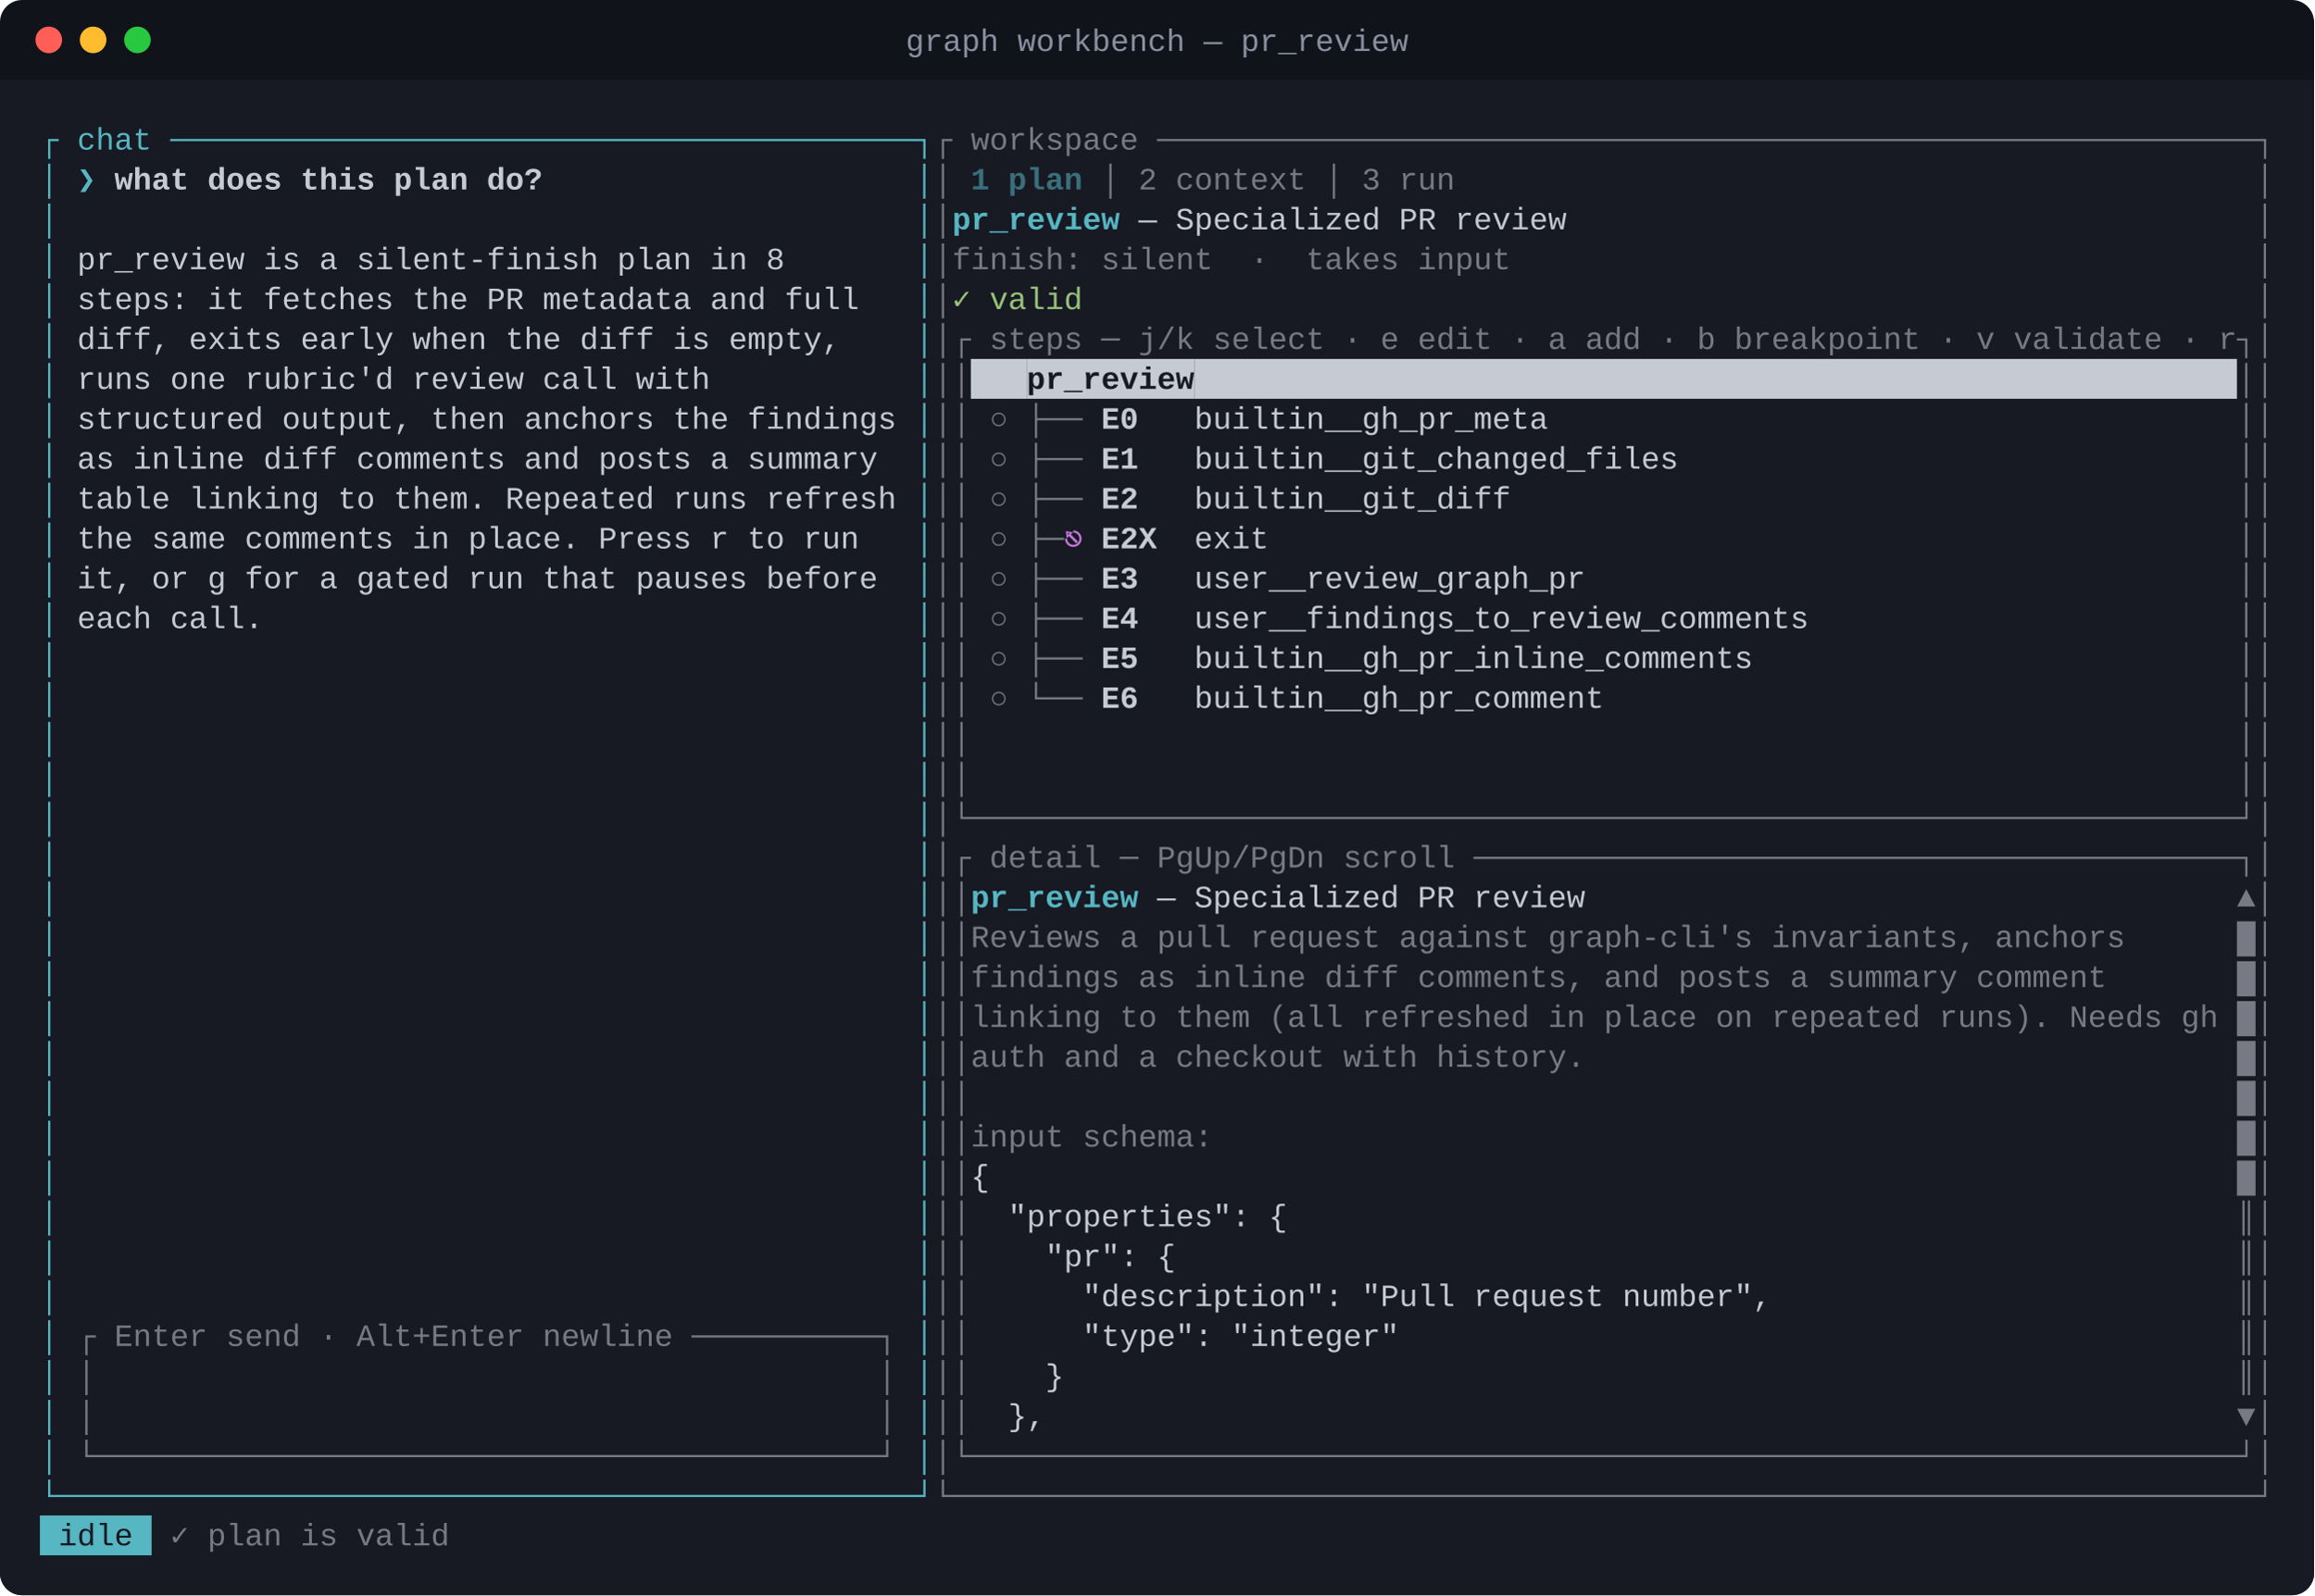
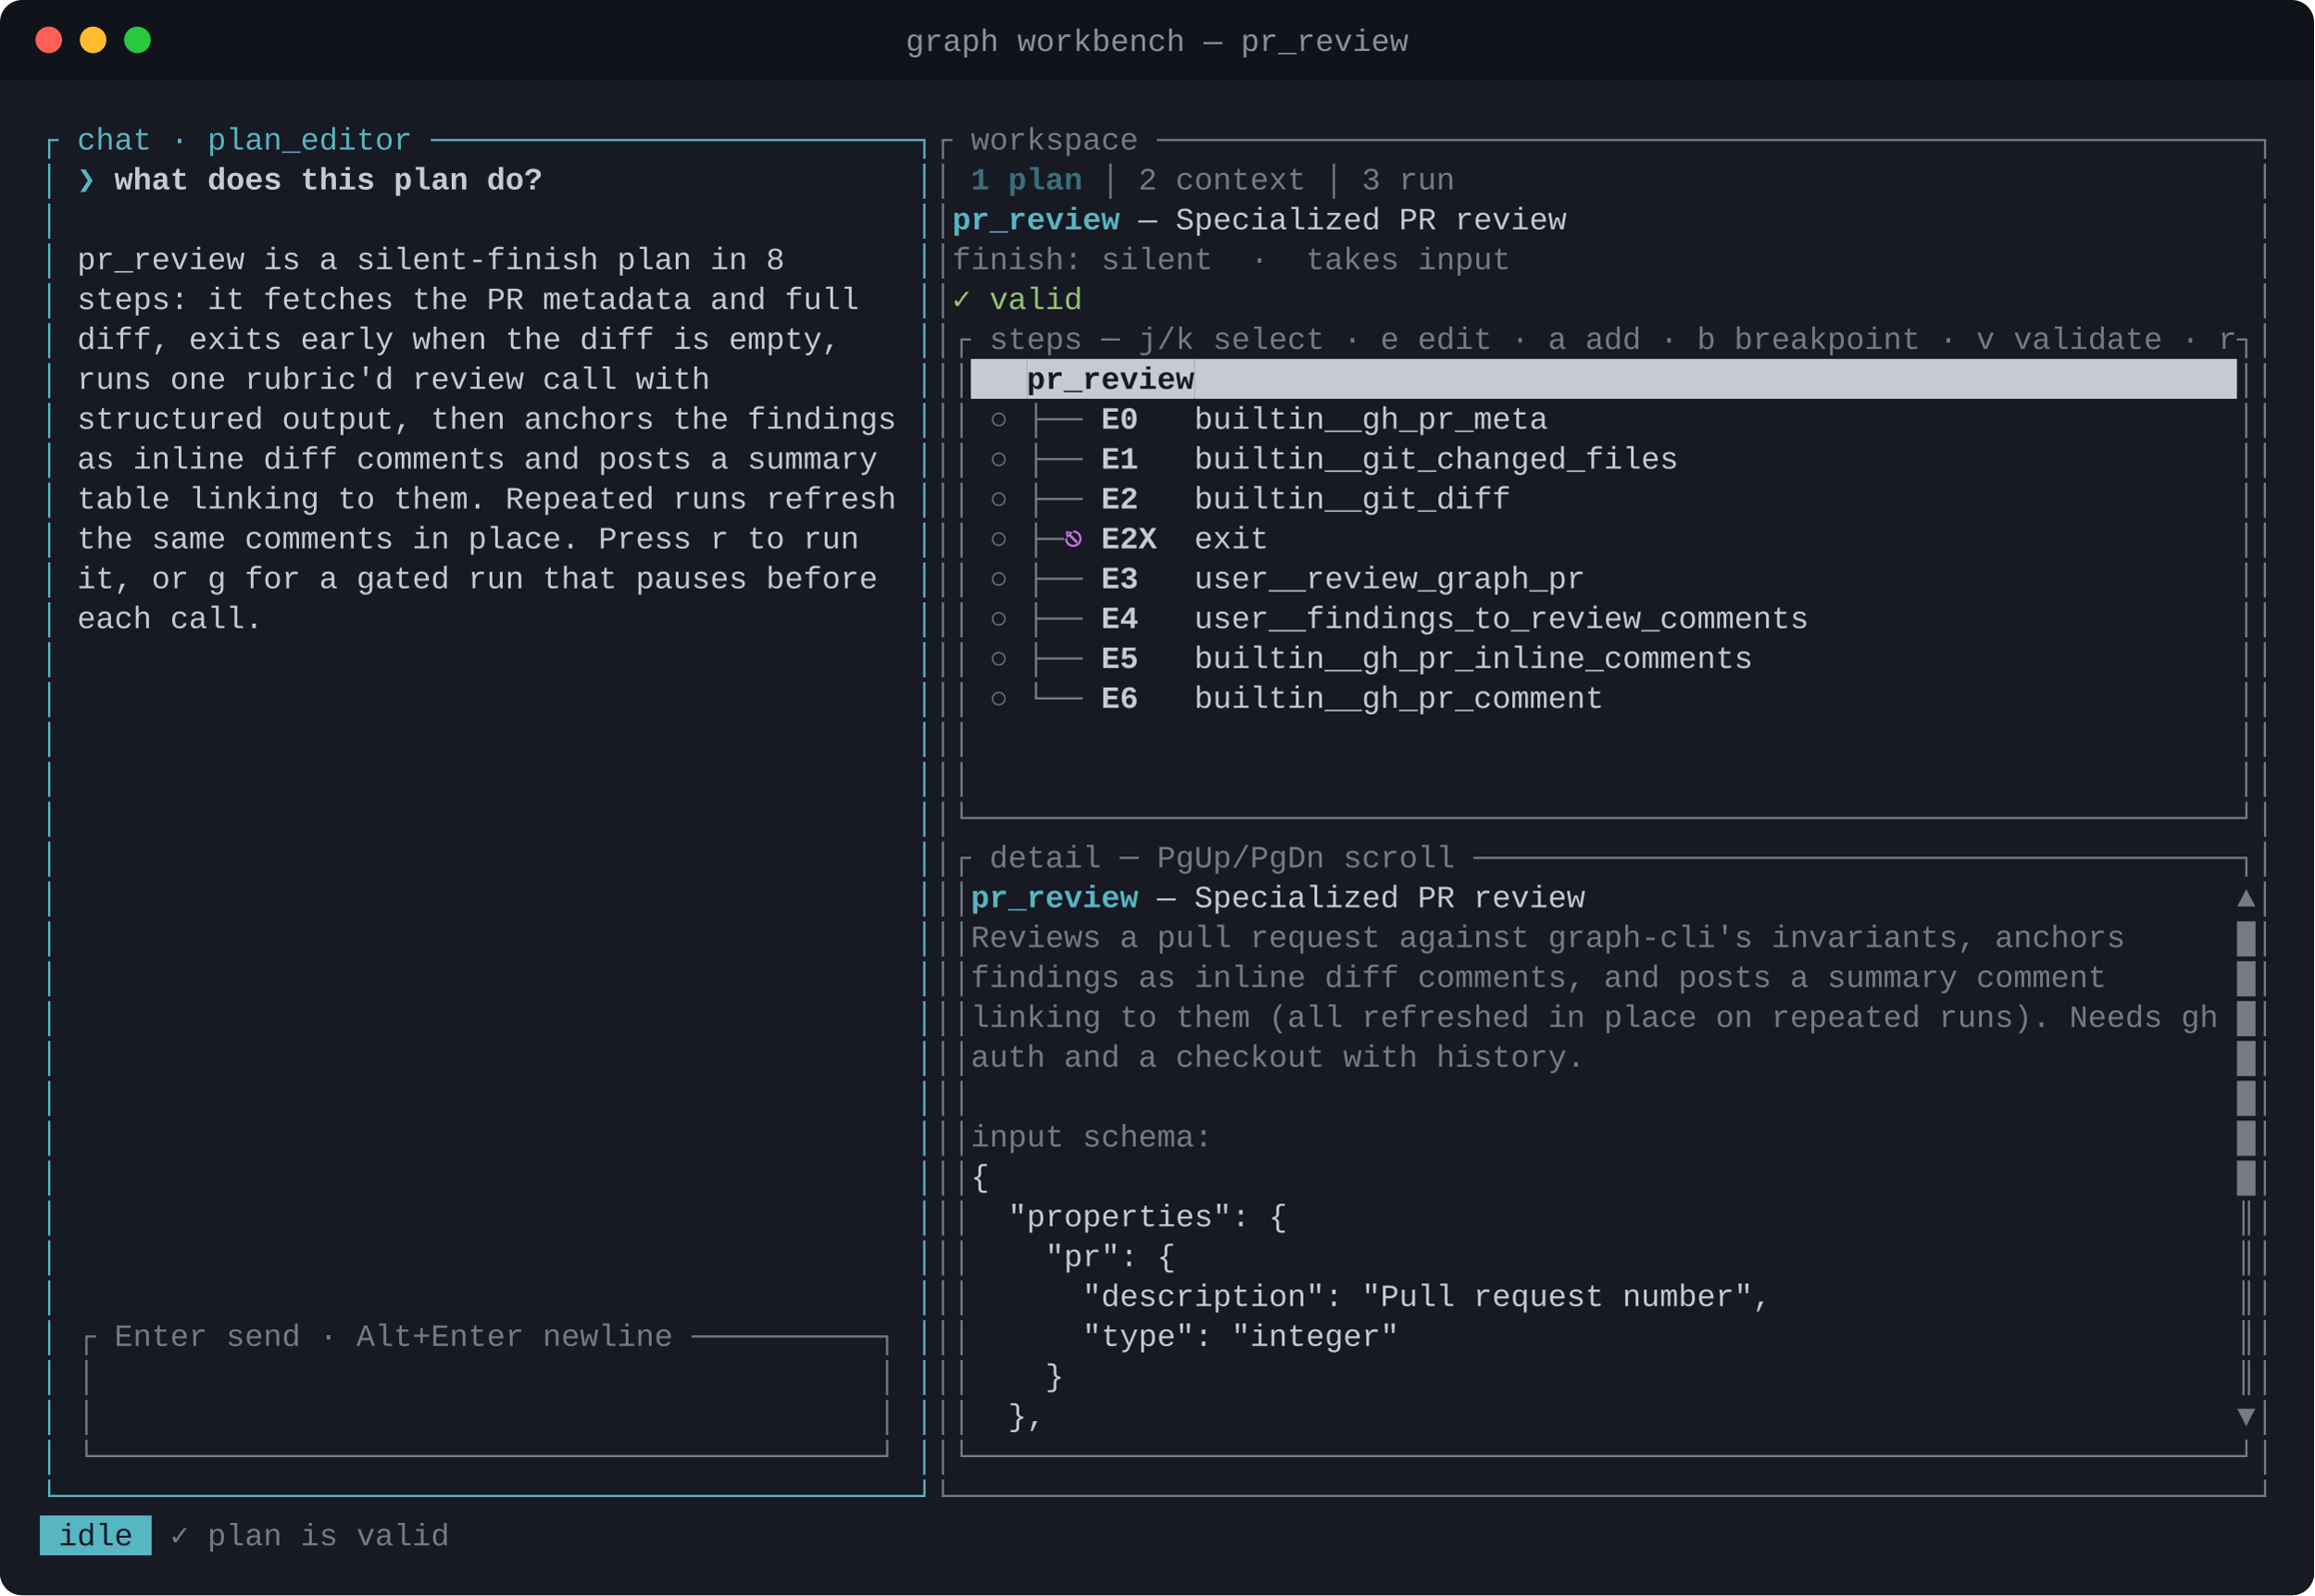
<svg xmlns="http://www.w3.org/2000/svg" width="1044" height="720" viewBox="0 0 1044 720" xml:space="preserve" font-family="ui-monospace, SFMono-Regular, Menlo, Consolas, 'Liberation Mono', monospace" font-size="14px">
  <rect width="1044" height="720" rx="10" fill="#11131b" />
  <rect y="36" width="1044" height="674" fill="#171923" />
  <rect y="700" width="1044" height="20" rx="10" fill="#171923" />
  <circle cx="22" cy="18" r="6" fill="#ff5f57" />
  <circle cx="42" cy="18" r="6" fill="#febc2e" />
  <circle cx="62" cy="18" r="6" fill="#28c840" />
  <text x="522" y="23" fill="#8b90a0" text-anchor="middle">graph workbench — pr_review</text>
  <rect x="438.0" y="162.0" width="25.2" height="18" fill="#c6cad3" />
  <rect x="463.2" y="162.0" width="75.6" height="18" fill="#c6cad3" />
  <rect x="538.8" y="162.0" width="470.4" height="18" fill="#c6cad3" />
  <rect x="18.0" y="684.0" width="50.4" height="18" fill="#56b6c2" />
  <text x="18.0" y="67.5" textLength="8.4" lengthAdjust="spacingAndGlyphs" fill="#56b6c2">┌</text>
  <text x="34.8" y="67.5" textLength="33.6" lengthAdjust="spacingAndGlyphs" fill="#56b6c2">chat</text>
-   <text x="76.8" y="67.5" textLength="344.4" lengthAdjust="spacingAndGlyphs" fill="#56b6c2">────────────────────────────────────────┐</text>
+   <text x="76.8" y="67.5" textLength="8.4" lengthAdjust="spacingAndGlyphs" fill="#56b6c2">·</text>
+   <text x="93.6" y="67.5" textLength="92.4" lengthAdjust="spacingAndGlyphs" fill="#56b6c2">plan_editor</text>
+   <text x="194.4" y="67.5" textLength="226.8" lengthAdjust="spacingAndGlyphs" fill="#56b6c2">──────────────────────────┐</text>
  <text x="421.2" y="67.5" textLength="8.4" lengthAdjust="spacingAndGlyphs" fill="#c6cad3" opacity="0.55">┌</text>
  <text x="438.0" y="67.5" textLength="75.6" lengthAdjust="spacingAndGlyphs" fill="#c6cad3" opacity="0.55">workspace</text>
  <text x="522.0" y="67.5" textLength="504.0" lengthAdjust="spacingAndGlyphs" fill="#c6cad3" opacity="0.55">───────────────────────────────────────────────────────────┐</text>
  <text x="18.0" y="85.5" textLength="8.4" lengthAdjust="spacingAndGlyphs" fill="#56b6c2">│</text>
  <text x="34.8" y="85.5" textLength="8.4" lengthAdjust="spacingAndGlyphs" fill="#56b6c2">❯</text>
  <text x="51.6" y="85.5" textLength="33.6" lengthAdjust="spacingAndGlyphs" fill="#c6cad3" font-weight="600">what</text>
  <text x="93.6" y="85.5" textLength="33.6" lengthAdjust="spacingAndGlyphs" fill="#c6cad3" font-weight="600">does</text>
  <text x="135.6" y="85.5" textLength="33.6" lengthAdjust="spacingAndGlyphs" fill="#c6cad3" font-weight="600">this</text>
  <text x="177.6" y="85.5" textLength="33.6" lengthAdjust="spacingAndGlyphs" fill="#c6cad3" font-weight="600">plan</text>
  <text x="219.6" y="85.5" textLength="25.2" lengthAdjust="spacingAndGlyphs" fill="#c6cad3" font-weight="600">do?</text>
  <text x="412.8" y="85.5" textLength="8.4" lengthAdjust="spacingAndGlyphs" fill="#56b6c2">│</text>
  <text x="421.2" y="85.5" textLength="8.4" lengthAdjust="spacingAndGlyphs" fill="#c6cad3" opacity="0.55">│</text>
  <text x="438.0" y="85.5" textLength="8.4" lengthAdjust="spacingAndGlyphs" fill="#56b6c2" font-weight="600" opacity="0.55">1</text>
  <text x="454.8" y="85.5" textLength="33.6" lengthAdjust="spacingAndGlyphs" fill="#56b6c2" font-weight="600" opacity="0.55">plan</text>
  <text x="496.8" y="85.5" textLength="8.4" lengthAdjust="spacingAndGlyphs" fill="#c6cad3" opacity="0.55">│</text>
  <text x="513.6" y="85.5" textLength="8.4" lengthAdjust="spacingAndGlyphs" fill="#c6cad3" opacity="0.55">2</text>
  <text x="530.4" y="85.5" textLength="58.8" lengthAdjust="spacingAndGlyphs" fill="#c6cad3" opacity="0.55">context</text>
  <text x="597.6" y="85.5" textLength="8.4" lengthAdjust="spacingAndGlyphs" fill="#c6cad3" opacity="0.55">│</text>
  <text x="614.4" y="85.5" textLength="8.4" lengthAdjust="spacingAndGlyphs" fill="#c6cad3" opacity="0.55">3</text>
  <text x="631.2" y="85.5" textLength="25.2" lengthAdjust="spacingAndGlyphs" fill="#c6cad3" opacity="0.55">run</text>
  <text x="1017.6" y="85.5" textLength="8.4" lengthAdjust="spacingAndGlyphs" fill="#c6cad3" opacity="0.55">│</text>
  <text x="18.0" y="103.5" textLength="8.4" lengthAdjust="spacingAndGlyphs" fill="#56b6c2">│</text>
  <text x="412.8" y="103.5" textLength="8.4" lengthAdjust="spacingAndGlyphs" fill="#56b6c2">│</text>
  <text x="421.2" y="103.5" textLength="8.4" lengthAdjust="spacingAndGlyphs" fill="#c6cad3" opacity="0.55">│</text>
  <text x="429.6" y="103.5" textLength="75.6" lengthAdjust="spacingAndGlyphs" fill="#56b6c2" font-weight="600">pr_review</text>
  <text x="513.6" y="103.5" textLength="8.4" lengthAdjust="spacingAndGlyphs" fill="#c6cad3">—</text>
  <text x="530.4" y="103.5" textLength="92.4" lengthAdjust="spacingAndGlyphs" fill="#c6cad3">Specialized</text>
  <text x="631.2" y="103.5" textLength="16.8" lengthAdjust="spacingAndGlyphs" fill="#c6cad3">PR</text>
  <text x="656.4" y="103.5" textLength="50.4" lengthAdjust="spacingAndGlyphs" fill="#c6cad3">review</text>
  <text x="1017.6" y="103.5" textLength="8.4" lengthAdjust="spacingAndGlyphs" fill="#c6cad3" opacity="0.55">│</text>
  <text x="18.0" y="121.5" textLength="8.4" lengthAdjust="spacingAndGlyphs" fill="#56b6c2">│</text>
  <text x="34.8" y="121.5" textLength="75.6" lengthAdjust="spacingAndGlyphs" fill="#c6cad3">pr_review</text>
  <text x="118.8" y="121.5" textLength="16.8" lengthAdjust="spacingAndGlyphs" fill="#c6cad3">is</text>
  <text x="144.0" y="121.5" textLength="8.4" lengthAdjust="spacingAndGlyphs" fill="#c6cad3">a</text>
  <text x="160.8" y="121.5" textLength="109.2" lengthAdjust="spacingAndGlyphs" fill="#c6cad3">silent-finish</text>
  <text x="278.4" y="121.5" textLength="33.6" lengthAdjust="spacingAndGlyphs" fill="#c6cad3">plan</text>
  <text x="320.4" y="121.5" textLength="16.8" lengthAdjust="spacingAndGlyphs" fill="#c6cad3">in</text>
  <text x="345.6" y="121.5" textLength="8.4" lengthAdjust="spacingAndGlyphs" fill="#c6cad3">8</text>
  <text x="412.8" y="121.5" textLength="8.4" lengthAdjust="spacingAndGlyphs" fill="#56b6c2">│</text>
  <text x="421.2" y="121.5" textLength="67.2" lengthAdjust="spacingAndGlyphs" fill="#c6cad3" opacity="0.55">│finish:</text>
  <text x="496.8" y="121.5" textLength="50.4" lengthAdjust="spacingAndGlyphs" fill="#c6cad3" opacity="0.55">silent</text>
  <text x="564.0" y="121.5" textLength="8.4" lengthAdjust="spacingAndGlyphs" fill="#c6cad3" opacity="0.55">·</text>
  <text x="589.2" y="121.5" textLength="42.0" lengthAdjust="spacingAndGlyphs" fill="#c6cad3" opacity="0.55">takes</text>
  <text x="639.6" y="121.5" textLength="42.0" lengthAdjust="spacingAndGlyphs" fill="#c6cad3" opacity="0.55">input</text>
  <text x="1017.6" y="121.5" textLength="8.4" lengthAdjust="spacingAndGlyphs" fill="#c6cad3" opacity="0.55">│</text>
  <text x="18.0" y="139.5" textLength="8.4" lengthAdjust="spacingAndGlyphs" fill="#56b6c2">│</text>
  <text x="34.8" y="139.5" textLength="50.4" lengthAdjust="spacingAndGlyphs" fill="#c6cad3">steps:</text>
  <text x="93.6" y="139.5" textLength="16.8" lengthAdjust="spacingAndGlyphs" fill="#c6cad3">it</text>
  <text x="118.8" y="139.5" textLength="58.8" lengthAdjust="spacingAndGlyphs" fill="#c6cad3">fetches</text>
  <text x="186.0" y="139.5" textLength="25.2" lengthAdjust="spacingAndGlyphs" fill="#c6cad3">the</text>
  <text x="219.6" y="139.5" textLength="16.8" lengthAdjust="spacingAndGlyphs" fill="#c6cad3">PR</text>
  <text x="244.8" y="139.5" textLength="67.2" lengthAdjust="spacingAndGlyphs" fill="#c6cad3">metadata</text>
  <text x="320.4" y="139.5" textLength="25.2" lengthAdjust="spacingAndGlyphs" fill="#c6cad3">and</text>
  <text x="354.0" y="139.5" textLength="33.6" lengthAdjust="spacingAndGlyphs" fill="#c6cad3">full</text>
  <text x="412.8" y="139.5" textLength="8.4" lengthAdjust="spacingAndGlyphs" fill="#56b6c2">│</text>
  <text x="421.2" y="139.5" textLength="8.4" lengthAdjust="spacingAndGlyphs" fill="#c6cad3" opacity="0.55">│</text>
  <text x="429.6" y="139.5" textLength="8.4" lengthAdjust="spacingAndGlyphs" fill="#98c379">✓</text>
  <text x="446.4" y="139.5" textLength="42.0" lengthAdjust="spacingAndGlyphs" fill="#98c379">valid</text>
  <text x="1017.6" y="139.5" textLength="8.4" lengthAdjust="spacingAndGlyphs" fill="#c6cad3" opacity="0.55">│</text>
  <text x="18.0" y="157.5" textLength="8.4" lengthAdjust="spacingAndGlyphs" fill="#56b6c2">│</text>
  <text x="34.8" y="157.5" textLength="42.0" lengthAdjust="spacingAndGlyphs" fill="#c6cad3">diff,</text>
  <text x="85.2" y="157.5" textLength="42.0" lengthAdjust="spacingAndGlyphs" fill="#c6cad3">exits</text>
  <text x="135.6" y="157.5" textLength="42.0" lengthAdjust="spacingAndGlyphs" fill="#c6cad3">early</text>
  <text x="186.0" y="157.5" textLength="33.6" lengthAdjust="spacingAndGlyphs" fill="#c6cad3">when</text>
  <text x="228.0" y="157.5" textLength="25.2" lengthAdjust="spacingAndGlyphs" fill="#c6cad3">the</text>
  <text x="261.6" y="157.5" textLength="33.6" lengthAdjust="spacingAndGlyphs" fill="#c6cad3">diff</text>
  <text x="303.6" y="157.5" textLength="16.8" lengthAdjust="spacingAndGlyphs" fill="#c6cad3">is</text>
  <text x="328.8" y="157.5" textLength="50.4" lengthAdjust="spacingAndGlyphs" fill="#c6cad3">empty,</text>
  <text x="412.8" y="157.5" textLength="8.4" lengthAdjust="spacingAndGlyphs" fill="#56b6c2">│</text>
  <text x="421.2" y="157.5" textLength="16.8" lengthAdjust="spacingAndGlyphs" fill="#c6cad3" opacity="0.55">│┌</text>
  <text x="446.4" y="157.5" textLength="42.0" lengthAdjust="spacingAndGlyphs" fill="#c6cad3" opacity="0.55">steps</text>
  <text x="496.8" y="157.5" textLength="8.4" lengthAdjust="spacingAndGlyphs" fill="#c6cad3" opacity="0.55">─</text>
  <text x="513.6" y="157.5" textLength="25.2" lengthAdjust="spacingAndGlyphs" fill="#c6cad3" opacity="0.55">j/k</text>
  <text x="547.2" y="157.5" textLength="50.4" lengthAdjust="spacingAndGlyphs" fill="#c6cad3" opacity="0.55">select</text>
  <text x="606.0" y="157.5" textLength="8.4" lengthAdjust="spacingAndGlyphs" fill="#c6cad3" opacity="0.55">·</text>
  <text x="622.8" y="157.5" textLength="8.4" lengthAdjust="spacingAndGlyphs" fill="#c6cad3" opacity="0.55">e</text>
  <text x="639.6" y="157.5" textLength="33.6" lengthAdjust="spacingAndGlyphs" fill="#c6cad3" opacity="0.55">edit</text>
  <text x="681.6" y="157.5" textLength="8.4" lengthAdjust="spacingAndGlyphs" fill="#c6cad3" opacity="0.55">·</text>
  <text x="698.4" y="157.5" textLength="8.4" lengthAdjust="spacingAndGlyphs" fill="#c6cad3" opacity="0.55">a</text>
  <text x="715.2" y="157.5" textLength="25.2" lengthAdjust="spacingAndGlyphs" fill="#c6cad3" opacity="0.55">add</text>
  <text x="748.8" y="157.5" textLength="8.4" lengthAdjust="spacingAndGlyphs" fill="#c6cad3" opacity="0.55">·</text>
  <text x="765.6" y="157.5" textLength="8.4" lengthAdjust="spacingAndGlyphs" fill="#c6cad3" opacity="0.55">b</text>
  <text x="782.4" y="157.5" textLength="84.0" lengthAdjust="spacingAndGlyphs" fill="#c6cad3" opacity="0.55">breakpoint</text>
  <text x="874.8" y="157.5" textLength="8.4" lengthAdjust="spacingAndGlyphs" fill="#c6cad3" opacity="0.55">·</text>
  <text x="891.6" y="157.5" textLength="8.4" lengthAdjust="spacingAndGlyphs" fill="#c6cad3" opacity="0.55">v</text>
  <text x="908.4" y="157.5" textLength="67.2" lengthAdjust="spacingAndGlyphs" fill="#c6cad3" opacity="0.55">validate</text>
  <text x="984.0" y="157.5" textLength="8.4" lengthAdjust="spacingAndGlyphs" fill="#c6cad3" opacity="0.55">·</text>
  <text x="1000.8" y="157.5" textLength="25.2" lengthAdjust="spacingAndGlyphs" fill="#c6cad3" opacity="0.55">r┐│</text>
  <text x="18.0" y="175.5" textLength="8.4" lengthAdjust="spacingAndGlyphs" fill="#56b6c2">│</text>
  <text x="34.8" y="175.5" textLength="33.6" lengthAdjust="spacingAndGlyphs" fill="#c6cad3">runs</text>
  <text x="76.8" y="175.5" textLength="25.2" lengthAdjust="spacingAndGlyphs" fill="#c6cad3">one</text>
  <text x="110.4" y="175.5" textLength="67.2" lengthAdjust="spacingAndGlyphs" fill="#c6cad3">rubric'd</text>
  <text x="186.0" y="175.5" textLength="50.4" lengthAdjust="spacingAndGlyphs" fill="#c6cad3">review</text>
  <text x="244.8" y="175.5" textLength="33.6" lengthAdjust="spacingAndGlyphs" fill="#c6cad3">call</text>
  <text x="286.8" y="175.5" textLength="33.6" lengthAdjust="spacingAndGlyphs" fill="#c6cad3">with</text>
  <text x="412.8" y="175.5" textLength="8.4" lengthAdjust="spacingAndGlyphs" fill="#56b6c2">│</text>
  <text x="421.2" y="175.5" textLength="16.8" lengthAdjust="spacingAndGlyphs" fill="#c6cad3" opacity="0.55">││</text>
  <text x="463.2" y="175.5" textLength="75.6" lengthAdjust="spacingAndGlyphs" fill="#171923" font-weight="600">pr_review</text>
  <text x="1009.2" y="175.5" textLength="16.8" lengthAdjust="spacingAndGlyphs" fill="#c6cad3" opacity="0.55">││</text>
  <text x="18.0" y="193.5" textLength="8.4" lengthAdjust="spacingAndGlyphs" fill="#56b6c2">│</text>
  <text x="34.8" y="193.5" textLength="84.0" lengthAdjust="spacingAndGlyphs" fill="#c6cad3">structured</text>
  <text x="127.2" y="193.5" textLength="58.8" lengthAdjust="spacingAndGlyphs" fill="#c6cad3">output,</text>
  <text x="194.4" y="193.5" textLength="33.6" lengthAdjust="spacingAndGlyphs" fill="#c6cad3">then</text>
  <text x="236.4" y="193.5" textLength="58.8" lengthAdjust="spacingAndGlyphs" fill="#c6cad3">anchors</text>
  <text x="303.6" y="193.5" textLength="25.2" lengthAdjust="spacingAndGlyphs" fill="#c6cad3">the</text>
  <text x="337.2" y="193.5" textLength="67.2" lengthAdjust="spacingAndGlyphs" fill="#c6cad3">findings</text>
  <text x="412.8" y="193.5" textLength="8.4" lengthAdjust="spacingAndGlyphs" fill="#56b6c2">│</text>
  <text x="421.2" y="193.5" textLength="16.8" lengthAdjust="spacingAndGlyphs" fill="#c6cad3" opacity="0.55">││</text>
  <text x="446.4" y="193.5" textLength="8.4" lengthAdjust="spacingAndGlyphs" fill="#c6cad3" opacity="0.55">○</text>
  <text x="463.2" y="193.5" textLength="25.2" lengthAdjust="spacingAndGlyphs" fill="#c6cad3" opacity="0.55">├──</text>
  <text x="496.8" y="193.5" textLength="16.8" lengthAdjust="spacingAndGlyphs" fill="#c6cad3" font-weight="600">E0</text>
  <text x="538.8" y="193.5" textLength="159.6" lengthAdjust="spacingAndGlyphs" fill="#c6cad3">builtin__gh_pr_meta</text>
  <text x="1009.2" y="193.5" textLength="16.8" lengthAdjust="spacingAndGlyphs" fill="#c6cad3" opacity="0.55">││</text>
  <text x="18.0" y="211.5" textLength="8.4" lengthAdjust="spacingAndGlyphs" fill="#56b6c2">│</text>
  <text x="34.8" y="211.5" textLength="16.8" lengthAdjust="spacingAndGlyphs" fill="#c6cad3">as</text>
  <text x="60.0" y="211.5" textLength="50.4" lengthAdjust="spacingAndGlyphs" fill="#c6cad3">inline</text>
  <text x="118.8" y="211.5" textLength="33.6" lengthAdjust="spacingAndGlyphs" fill="#c6cad3">diff</text>
  <text x="160.8" y="211.5" textLength="67.2" lengthAdjust="spacingAndGlyphs" fill="#c6cad3">comments</text>
  <text x="236.4" y="211.5" textLength="25.2" lengthAdjust="spacingAndGlyphs" fill="#c6cad3">and</text>
  <text x="270.0" y="211.5" textLength="42.0" lengthAdjust="spacingAndGlyphs" fill="#c6cad3">posts</text>
  <text x="320.4" y="211.5" textLength="8.4" lengthAdjust="spacingAndGlyphs" fill="#c6cad3">a</text>
  <text x="337.2" y="211.5" textLength="58.8" lengthAdjust="spacingAndGlyphs" fill="#c6cad3">summary</text>
  <text x="412.8" y="211.5" textLength="8.4" lengthAdjust="spacingAndGlyphs" fill="#56b6c2">│</text>
  <text x="421.2" y="211.5" textLength="16.8" lengthAdjust="spacingAndGlyphs" fill="#c6cad3" opacity="0.55">││</text>
  <text x="446.4" y="211.5" textLength="8.4" lengthAdjust="spacingAndGlyphs" fill="#c6cad3" opacity="0.55">○</text>
  <text x="463.2" y="211.5" textLength="25.2" lengthAdjust="spacingAndGlyphs" fill="#c6cad3" opacity="0.55">├──</text>
  <text x="496.8" y="211.5" textLength="16.8" lengthAdjust="spacingAndGlyphs" fill="#c6cad3" font-weight="600">E1</text>
  <text x="538.8" y="211.5" textLength="218.4" lengthAdjust="spacingAndGlyphs" fill="#c6cad3">builtin__git_changed_files</text>
  <text x="1009.2" y="211.5" textLength="16.8" lengthAdjust="spacingAndGlyphs" fill="#c6cad3" opacity="0.55">││</text>
  <text x="18.0" y="229.5" textLength="8.4" lengthAdjust="spacingAndGlyphs" fill="#56b6c2">│</text>
  <text x="34.8" y="229.5" textLength="42.0" lengthAdjust="spacingAndGlyphs" fill="#c6cad3">table</text>
  <text x="85.2" y="229.5" textLength="58.8" lengthAdjust="spacingAndGlyphs" fill="#c6cad3">linking</text>
  <text x="152.4" y="229.5" textLength="16.8" lengthAdjust="spacingAndGlyphs" fill="#c6cad3">to</text>
  <text x="177.6" y="229.5" textLength="42.0" lengthAdjust="spacingAndGlyphs" fill="#c6cad3">them.</text>
  <text x="228.0" y="229.5" textLength="67.2" lengthAdjust="spacingAndGlyphs" fill="#c6cad3">Repeated</text>
  <text x="303.6" y="229.5" textLength="33.6" lengthAdjust="spacingAndGlyphs" fill="#c6cad3">runs</text>
  <text x="345.6" y="229.5" textLength="58.8" lengthAdjust="spacingAndGlyphs" fill="#c6cad3">refresh</text>
  <text x="412.8" y="229.5" textLength="8.4" lengthAdjust="spacingAndGlyphs" fill="#56b6c2">│</text>
  <text x="421.2" y="229.5" textLength="16.8" lengthAdjust="spacingAndGlyphs" fill="#c6cad3" opacity="0.55">││</text>
  <text x="446.4" y="229.5" textLength="8.4" lengthAdjust="spacingAndGlyphs" fill="#c6cad3" opacity="0.55">○</text>
  <text x="463.2" y="229.5" textLength="25.2" lengthAdjust="spacingAndGlyphs" fill="#c6cad3" opacity="0.55">├──</text>
  <text x="496.8" y="229.5" textLength="16.8" lengthAdjust="spacingAndGlyphs" fill="#c6cad3" font-weight="600">E2</text>
  <text x="538.8" y="229.5" textLength="142.8" lengthAdjust="spacingAndGlyphs" fill="#c6cad3">builtin__git_diff</text>
  <text x="1009.2" y="229.5" textLength="16.8" lengthAdjust="spacingAndGlyphs" fill="#c6cad3" opacity="0.55">││</text>
  <text x="18.0" y="247.5" textLength="8.4" lengthAdjust="spacingAndGlyphs" fill="#56b6c2">│</text>
  <text x="34.8" y="247.5" textLength="25.2" lengthAdjust="spacingAndGlyphs" fill="#c6cad3">the</text>
  <text x="68.4" y="247.5" textLength="33.6" lengthAdjust="spacingAndGlyphs" fill="#c6cad3">same</text>
  <text x="110.4" y="247.5" textLength="67.2" lengthAdjust="spacingAndGlyphs" fill="#c6cad3">comments</text>
  <text x="186.0" y="247.5" textLength="16.8" lengthAdjust="spacingAndGlyphs" fill="#c6cad3">in</text>
  <text x="211.2" y="247.5" textLength="50.4" lengthAdjust="spacingAndGlyphs" fill="#c6cad3">place.</text>
  <text x="270.0" y="247.5" textLength="42.0" lengthAdjust="spacingAndGlyphs" fill="#c6cad3">Press</text>
  <text x="320.4" y="247.5" textLength="8.4" lengthAdjust="spacingAndGlyphs" fill="#c6cad3">r</text>
  <text x="337.2" y="247.5" textLength="16.8" lengthAdjust="spacingAndGlyphs" fill="#c6cad3">to</text>
  <text x="362.4" y="247.5" textLength="25.2" lengthAdjust="spacingAndGlyphs" fill="#c6cad3">run</text>
  <text x="412.8" y="247.5" textLength="8.4" lengthAdjust="spacingAndGlyphs" fill="#56b6c2">│</text>
  <text x="421.2" y="247.5" textLength="16.8" lengthAdjust="spacingAndGlyphs" fill="#c6cad3" opacity="0.55">││</text>
  <text x="446.4" y="247.5" textLength="8.4" lengthAdjust="spacingAndGlyphs" fill="#c6cad3" opacity="0.55">○</text>
  <text x="463.2" y="247.5" textLength="16.8" lengthAdjust="spacingAndGlyphs" fill="#c6cad3" opacity="0.55">├─</text>
  <text x="480.0" y="247.5" textLength="8.4" lengthAdjust="spacingAndGlyphs" fill="#c678dd" font-weight="600">⎋</text>
  <text x="496.8" y="247.5" textLength="25.2" lengthAdjust="spacingAndGlyphs" fill="#c6cad3" font-weight="600">E2X</text>
  <text x="538.8" y="247.5" textLength="33.6" lengthAdjust="spacingAndGlyphs" fill="#c6cad3">exit</text>
  <text x="1009.2" y="247.5" textLength="16.8" lengthAdjust="spacingAndGlyphs" fill="#c6cad3" opacity="0.55">││</text>
  <text x="18.0" y="265.5" textLength="8.4" lengthAdjust="spacingAndGlyphs" fill="#56b6c2">│</text>
  <text x="34.8" y="265.5" textLength="25.2" lengthAdjust="spacingAndGlyphs" fill="#c6cad3">it,</text>
  <text x="68.4" y="265.5" textLength="16.8" lengthAdjust="spacingAndGlyphs" fill="#c6cad3">or</text>
  <text x="93.6" y="265.5" textLength="8.4" lengthAdjust="spacingAndGlyphs" fill="#c6cad3">g</text>
  <text x="110.4" y="265.5" textLength="25.2" lengthAdjust="spacingAndGlyphs" fill="#c6cad3">for</text>
  <text x="144.0" y="265.5" textLength="8.4" lengthAdjust="spacingAndGlyphs" fill="#c6cad3">a</text>
  <text x="160.8" y="265.5" textLength="42.0" lengthAdjust="spacingAndGlyphs" fill="#c6cad3">gated</text>
  <text x="211.2" y="265.5" textLength="25.2" lengthAdjust="spacingAndGlyphs" fill="#c6cad3">run</text>
  <text x="244.8" y="265.5" textLength="33.6" lengthAdjust="spacingAndGlyphs" fill="#c6cad3">that</text>
  <text x="286.8" y="265.5" textLength="50.4" lengthAdjust="spacingAndGlyphs" fill="#c6cad3">pauses</text>
  <text x="345.6" y="265.5" textLength="50.4" lengthAdjust="spacingAndGlyphs" fill="#c6cad3">before</text>
  <text x="412.8" y="265.5" textLength="8.4" lengthAdjust="spacingAndGlyphs" fill="#56b6c2">│</text>
  <text x="421.2" y="265.5" textLength="16.8" lengthAdjust="spacingAndGlyphs" fill="#c6cad3" opacity="0.55">││</text>
  <text x="446.4" y="265.5" textLength="8.4" lengthAdjust="spacingAndGlyphs" fill="#c6cad3" opacity="0.55">○</text>
  <text x="463.2" y="265.5" textLength="25.2" lengthAdjust="spacingAndGlyphs" fill="#c6cad3" opacity="0.55">├──</text>
  <text x="496.8" y="265.5" textLength="16.8" lengthAdjust="spacingAndGlyphs" fill="#c6cad3" font-weight="600">E3</text>
  <text x="538.8" y="265.5" textLength="176.4" lengthAdjust="spacingAndGlyphs" fill="#c6cad3">user__review_graph_pr</text>
  <text x="1009.2" y="265.5" textLength="16.8" lengthAdjust="spacingAndGlyphs" fill="#c6cad3" opacity="0.55">││</text>
  <text x="18.0" y="283.5" textLength="8.4" lengthAdjust="spacingAndGlyphs" fill="#56b6c2">│</text>
  <text x="34.8" y="283.5" textLength="33.6" lengthAdjust="spacingAndGlyphs" fill="#c6cad3">each</text>
  <text x="76.8" y="283.5" textLength="42.0" lengthAdjust="spacingAndGlyphs" fill="#c6cad3">call.</text>
  <text x="412.8" y="283.5" textLength="8.4" lengthAdjust="spacingAndGlyphs" fill="#56b6c2">│</text>
  <text x="421.2" y="283.5" textLength="16.8" lengthAdjust="spacingAndGlyphs" fill="#c6cad3" opacity="0.55">││</text>
  <text x="446.4" y="283.5" textLength="8.4" lengthAdjust="spacingAndGlyphs" fill="#c6cad3" opacity="0.55">○</text>
  <text x="463.2" y="283.5" textLength="25.2" lengthAdjust="spacingAndGlyphs" fill="#c6cad3" opacity="0.55">├──</text>
  <text x="496.8" y="283.5" textLength="16.8" lengthAdjust="spacingAndGlyphs" fill="#c6cad3" font-weight="600">E4</text>
  <text x="538.8" y="283.5" textLength="277.2" lengthAdjust="spacingAndGlyphs" fill="#c6cad3">user__findings_to_review_comments</text>
  <text x="1009.2" y="283.5" textLength="16.8" lengthAdjust="spacingAndGlyphs" fill="#c6cad3" opacity="0.55">││</text>
  <text x="18.0" y="301.5" textLength="8.4" lengthAdjust="spacingAndGlyphs" fill="#56b6c2">│</text>
  <text x="412.8" y="301.5" textLength="8.4" lengthAdjust="spacingAndGlyphs" fill="#56b6c2">│</text>
  <text x="421.2" y="301.5" textLength="16.8" lengthAdjust="spacingAndGlyphs" fill="#c6cad3" opacity="0.55">││</text>
  <text x="446.4" y="301.5" textLength="8.4" lengthAdjust="spacingAndGlyphs" fill="#c6cad3" opacity="0.55">○</text>
  <text x="463.2" y="301.5" textLength="25.2" lengthAdjust="spacingAndGlyphs" fill="#c6cad3" opacity="0.55">├──</text>
  <text x="496.8" y="301.5" textLength="16.8" lengthAdjust="spacingAndGlyphs" fill="#c6cad3" font-weight="600">E5</text>
  <text x="538.8" y="301.5" textLength="252.0" lengthAdjust="spacingAndGlyphs" fill="#c6cad3">builtin__gh_pr_inline_comments</text>
  <text x="1009.2" y="301.5" textLength="16.8" lengthAdjust="spacingAndGlyphs" fill="#c6cad3" opacity="0.55">││</text>
  <text x="18.0" y="319.5" textLength="8.4" lengthAdjust="spacingAndGlyphs" fill="#56b6c2">│</text>
  <text x="412.8" y="319.5" textLength="8.4" lengthAdjust="spacingAndGlyphs" fill="#56b6c2">│</text>
  <text x="421.2" y="319.5" textLength="16.8" lengthAdjust="spacingAndGlyphs" fill="#c6cad3" opacity="0.55">││</text>
  <text x="446.4" y="319.5" textLength="8.4" lengthAdjust="spacingAndGlyphs" fill="#c6cad3" opacity="0.55">○</text>
  <text x="463.2" y="319.5" textLength="25.2" lengthAdjust="spacingAndGlyphs" fill="#c6cad3" opacity="0.55">└──</text>
  <text x="496.8" y="319.5" textLength="16.8" lengthAdjust="spacingAndGlyphs" fill="#c6cad3" font-weight="600">E6</text>
  <text x="538.8" y="319.5" textLength="184.8" lengthAdjust="spacingAndGlyphs" fill="#c6cad3">builtin__gh_pr_comment</text>
  <text x="1009.2" y="319.5" textLength="16.8" lengthAdjust="spacingAndGlyphs" fill="#c6cad3" opacity="0.55">││</text>
  <text x="18.0" y="337.5" textLength="8.4" lengthAdjust="spacingAndGlyphs" fill="#56b6c2">│</text>
  <text x="412.8" y="337.5" textLength="8.4" lengthAdjust="spacingAndGlyphs" fill="#56b6c2">│</text>
  <text x="421.2" y="337.5" textLength="16.8" lengthAdjust="spacingAndGlyphs" fill="#c6cad3" opacity="0.55">││</text>
  <text x="1009.2" y="337.5" textLength="16.8" lengthAdjust="spacingAndGlyphs" fill="#c6cad3" opacity="0.55">││</text>
  <text x="18.0" y="355.5" textLength="8.4" lengthAdjust="spacingAndGlyphs" fill="#56b6c2">│</text>
  <text x="412.8" y="355.5" textLength="8.4" lengthAdjust="spacingAndGlyphs" fill="#56b6c2">│</text>
  <text x="421.2" y="355.5" textLength="16.8" lengthAdjust="spacingAndGlyphs" fill="#c6cad3" opacity="0.55">││</text>
  <text x="1009.2" y="355.5" textLength="16.8" lengthAdjust="spacingAndGlyphs" fill="#c6cad3" opacity="0.55">││</text>
  <text x="18.0" y="373.5" textLength="8.4" lengthAdjust="spacingAndGlyphs" fill="#56b6c2">│</text>
  <text x="412.8" y="373.5" textLength="8.4" lengthAdjust="spacingAndGlyphs" fill="#56b6c2">│</text>
  <text x="421.2" y="373.5" textLength="604.8" lengthAdjust="spacingAndGlyphs" fill="#c6cad3" opacity="0.55">│└────────────────────────────────────────────────────────────────────┘│</text>
  <text x="18.0" y="391.5" textLength="8.4" lengthAdjust="spacingAndGlyphs" fill="#56b6c2">│</text>
  <text x="412.8" y="391.5" textLength="8.4" lengthAdjust="spacingAndGlyphs" fill="#56b6c2">│</text>
  <text x="421.2" y="391.5" textLength="16.8" lengthAdjust="spacingAndGlyphs" fill="#c6cad3" opacity="0.55">│┌</text>
  <text x="446.4" y="391.5" textLength="50.4" lengthAdjust="spacingAndGlyphs" fill="#c6cad3" opacity="0.55">detail</text>
  <text x="505.2" y="391.5" textLength="8.4" lengthAdjust="spacingAndGlyphs" fill="#c6cad3" opacity="0.55">─</text>
  <text x="522.0" y="391.5" textLength="75.6" lengthAdjust="spacingAndGlyphs" fill="#c6cad3" opacity="0.55">PgUp/PgDn</text>
  <text x="606.0" y="391.5" textLength="50.4" lengthAdjust="spacingAndGlyphs" fill="#c6cad3" opacity="0.55">scroll</text>
  <text x="664.8" y="391.5" textLength="361.2" lengthAdjust="spacingAndGlyphs" fill="#c6cad3" opacity="0.55">─────────────────────────────────────────┐│</text>
  <text x="18.0" y="409.5" textLength="8.4" lengthAdjust="spacingAndGlyphs" fill="#56b6c2">│</text>
  <text x="412.8" y="409.5" textLength="8.4" lengthAdjust="spacingAndGlyphs" fill="#56b6c2">│</text>
  <text x="421.2" y="409.5" textLength="16.8" lengthAdjust="spacingAndGlyphs" fill="#c6cad3" opacity="0.55">││</text>
  <text x="438.0" y="409.5" textLength="75.6" lengthAdjust="spacingAndGlyphs" fill="#56b6c2" font-weight="600">pr_review</text>
  <text x="522.0" y="409.5" textLength="8.4" lengthAdjust="spacingAndGlyphs" fill="#c6cad3">—</text>
  <text x="538.8" y="409.5" textLength="92.4" lengthAdjust="spacingAndGlyphs" fill="#c6cad3">Specialized</text>
  <text x="639.6" y="409.5" textLength="16.8" lengthAdjust="spacingAndGlyphs" fill="#c6cad3">PR</text>
  <text x="664.8" y="409.5" textLength="50.4" lengthAdjust="spacingAndGlyphs" fill="#c6cad3">review</text>
  <text x="1009.2" y="409.5" textLength="16.8" lengthAdjust="spacingAndGlyphs" fill="#c6cad3" opacity="0.55">▲│</text>
  <text x="18.0" y="427.5" textLength="8.4" lengthAdjust="spacingAndGlyphs" fill="#56b6c2">│</text>
  <text x="412.8" y="427.5" textLength="8.4" lengthAdjust="spacingAndGlyphs" fill="#56b6c2">│</text>
  <text x="421.2" y="427.5" textLength="75.6" lengthAdjust="spacingAndGlyphs" fill="#c6cad3" opacity="0.55">││Reviews</text>
  <text x="505.2" y="427.5" textLength="8.4" lengthAdjust="spacingAndGlyphs" fill="#c6cad3" opacity="0.55">a</text>
  <text x="522.0" y="427.5" textLength="33.6" lengthAdjust="spacingAndGlyphs" fill="#c6cad3" opacity="0.55">pull</text>
  <text x="564.0" y="427.5" textLength="58.8" lengthAdjust="spacingAndGlyphs" fill="#c6cad3" opacity="0.55">request</text>
  <text x="631.2" y="427.5" textLength="58.8" lengthAdjust="spacingAndGlyphs" fill="#c6cad3" opacity="0.55">against</text>
  <text x="698.4" y="427.5" textLength="92.4" lengthAdjust="spacingAndGlyphs" fill="#c6cad3" opacity="0.55">graph-cli's</text>
  <text x="799.2" y="427.5" textLength="92.4" lengthAdjust="spacingAndGlyphs" fill="#c6cad3" opacity="0.55">invariants,</text>
  <text x="900.0" y="427.5" textLength="58.8" lengthAdjust="spacingAndGlyphs" fill="#c6cad3" opacity="0.55">anchors</text>
  <text x="1009.2" y="427.5" textLength="16.8" lengthAdjust="spacingAndGlyphs" fill="#c6cad3" opacity="0.55">█│</text>
  <text x="18.0" y="445.5" textLength="8.4" lengthAdjust="spacingAndGlyphs" fill="#56b6c2">│</text>
  <text x="412.8" y="445.5" textLength="8.4" lengthAdjust="spacingAndGlyphs" fill="#56b6c2">│</text>
  <text x="421.2" y="445.5" textLength="84.0" lengthAdjust="spacingAndGlyphs" fill="#c6cad3" opacity="0.55">││findings</text>
  <text x="513.6" y="445.5" textLength="16.8" lengthAdjust="spacingAndGlyphs" fill="#c6cad3" opacity="0.55">as</text>
  <text x="538.8" y="445.5" textLength="50.4" lengthAdjust="spacingAndGlyphs" fill="#c6cad3" opacity="0.55">inline</text>
  <text x="597.6" y="445.5" textLength="33.6" lengthAdjust="spacingAndGlyphs" fill="#c6cad3" opacity="0.55">diff</text>
  <text x="639.6" y="445.5" textLength="75.6" lengthAdjust="spacingAndGlyphs" fill="#c6cad3" opacity="0.55">comments,</text>
  <text x="723.6" y="445.5" textLength="25.2" lengthAdjust="spacingAndGlyphs" fill="#c6cad3" opacity="0.55">and</text>
  <text x="757.2" y="445.5" textLength="42.0" lengthAdjust="spacingAndGlyphs" fill="#c6cad3" opacity="0.55">posts</text>
  <text x="807.6" y="445.5" textLength="8.4" lengthAdjust="spacingAndGlyphs" fill="#c6cad3" opacity="0.55">a</text>
  <text x="824.4" y="445.5" textLength="58.8" lengthAdjust="spacingAndGlyphs" fill="#c6cad3" opacity="0.55">summary</text>
  <text x="891.6" y="445.5" textLength="58.8" lengthAdjust="spacingAndGlyphs" fill="#c6cad3" opacity="0.55">comment</text>
  <text x="1009.2" y="445.5" textLength="16.8" lengthAdjust="spacingAndGlyphs" fill="#c6cad3" opacity="0.55">█│</text>
  <text x="18.0" y="463.5" textLength="8.4" lengthAdjust="spacingAndGlyphs" fill="#56b6c2">│</text>
  <text x="412.8" y="463.5" textLength="8.4" lengthAdjust="spacingAndGlyphs" fill="#56b6c2">│</text>
  <text x="421.2" y="463.5" textLength="75.6" lengthAdjust="spacingAndGlyphs" fill="#c6cad3" opacity="0.55">││linking</text>
  <text x="505.2" y="463.5" textLength="16.8" lengthAdjust="spacingAndGlyphs" fill="#c6cad3" opacity="0.55">to</text>
  <text x="530.4" y="463.5" textLength="33.6" lengthAdjust="spacingAndGlyphs" fill="#c6cad3" opacity="0.55">them</text>
  <text x="572.4" y="463.5" textLength="33.6" lengthAdjust="spacingAndGlyphs" fill="#c6cad3" opacity="0.55">(all</text>
  <text x="614.4" y="463.5" textLength="75.6" lengthAdjust="spacingAndGlyphs" fill="#c6cad3" opacity="0.55">refreshed</text>
  <text x="698.4" y="463.5" textLength="16.8" lengthAdjust="spacingAndGlyphs" fill="#c6cad3" opacity="0.55">in</text>
  <text x="723.6" y="463.5" textLength="42.0" lengthAdjust="spacingAndGlyphs" fill="#c6cad3" opacity="0.55">place</text>
  <text x="774.0" y="463.5" textLength="16.8" lengthAdjust="spacingAndGlyphs" fill="#c6cad3" opacity="0.55">on</text>
  <text x="799.2" y="463.5" textLength="67.2" lengthAdjust="spacingAndGlyphs" fill="#c6cad3" opacity="0.55">repeated</text>
  <text x="874.8" y="463.5" textLength="50.4" lengthAdjust="spacingAndGlyphs" fill="#c6cad3" opacity="0.55">runs).</text>
  <text x="933.6" y="463.5" textLength="42.0" lengthAdjust="spacingAndGlyphs" fill="#c6cad3" opacity="0.55">Needs</text>
  <text x="984.0" y="463.5" textLength="16.8" lengthAdjust="spacingAndGlyphs" fill="#c6cad3" opacity="0.55">gh</text>
  <text x="1009.2" y="463.5" textLength="16.8" lengthAdjust="spacingAndGlyphs" fill="#c6cad3" opacity="0.55">█│</text>
  <text x="18.0" y="481.5" textLength="8.4" lengthAdjust="spacingAndGlyphs" fill="#56b6c2">│</text>
  <text x="412.8" y="481.5" textLength="8.4" lengthAdjust="spacingAndGlyphs" fill="#56b6c2">│</text>
  <text x="421.2" y="481.5" textLength="50.4" lengthAdjust="spacingAndGlyphs" fill="#c6cad3" opacity="0.55">││auth</text>
  <text x="480.0" y="481.5" textLength="25.2" lengthAdjust="spacingAndGlyphs" fill="#c6cad3" opacity="0.55">and</text>
  <text x="513.6" y="481.5" textLength="8.4" lengthAdjust="spacingAndGlyphs" fill="#c6cad3" opacity="0.55">a</text>
  <text x="530.4" y="481.5" textLength="67.2" lengthAdjust="spacingAndGlyphs" fill="#c6cad3" opacity="0.55">checkout</text>
  <text x="606.0" y="481.5" textLength="33.6" lengthAdjust="spacingAndGlyphs" fill="#c6cad3" opacity="0.55">with</text>
  <text x="648.0" y="481.5" textLength="67.2" lengthAdjust="spacingAndGlyphs" fill="#c6cad3" opacity="0.55">history.</text>
  <text x="1009.2" y="481.5" textLength="16.8" lengthAdjust="spacingAndGlyphs" fill="#c6cad3" opacity="0.55">█│</text>
  <text x="18.0" y="499.5" textLength="8.4" lengthAdjust="spacingAndGlyphs" fill="#56b6c2">│</text>
  <text x="412.8" y="499.5" textLength="8.4" lengthAdjust="spacingAndGlyphs" fill="#56b6c2">│</text>
  <text x="421.2" y="499.5" textLength="16.8" lengthAdjust="spacingAndGlyphs" fill="#c6cad3" opacity="0.55">││</text>
  <text x="1009.2" y="499.5" textLength="16.8" lengthAdjust="spacingAndGlyphs" fill="#c6cad3" opacity="0.55">█│</text>
  <text x="18.0" y="517.5" textLength="8.4" lengthAdjust="spacingAndGlyphs" fill="#56b6c2">│</text>
  <text x="412.8" y="517.5" textLength="8.4" lengthAdjust="spacingAndGlyphs" fill="#56b6c2">│</text>
  <text x="421.2" y="517.5" textLength="58.8" lengthAdjust="spacingAndGlyphs" fill="#c6cad3" opacity="0.55">││input</text>
  <text x="488.4" y="517.5" textLength="58.8" lengthAdjust="spacingAndGlyphs" fill="#c6cad3" opacity="0.55">schema:</text>
  <text x="1009.2" y="517.5" textLength="16.8" lengthAdjust="spacingAndGlyphs" fill="#c6cad3" opacity="0.55">█│</text>
  <text x="18.0" y="535.5" textLength="8.4" lengthAdjust="spacingAndGlyphs" fill="#56b6c2">│</text>
  <text x="412.8" y="535.5" textLength="8.4" lengthAdjust="spacingAndGlyphs" fill="#56b6c2">│</text>
  <text x="421.2" y="535.5" textLength="16.8" lengthAdjust="spacingAndGlyphs" fill="#c6cad3" opacity="0.55">││</text>
  <text x="438.0" y="535.5" textLength="8.4" lengthAdjust="spacingAndGlyphs" fill="#c6cad3">{</text>
  <text x="1009.2" y="535.5" textLength="16.8" lengthAdjust="spacingAndGlyphs" fill="#c6cad3" opacity="0.55">█│</text>
  <text x="18.0" y="553.5" textLength="8.4" lengthAdjust="spacingAndGlyphs" fill="#56b6c2">│</text>
  <text x="412.8" y="553.5" textLength="8.4" lengthAdjust="spacingAndGlyphs" fill="#56b6c2">│</text>
  <text x="421.2" y="553.5" textLength="16.8" lengthAdjust="spacingAndGlyphs" fill="#c6cad3" opacity="0.55">││</text>
  <text x="454.8" y="553.5" textLength="109.2" lengthAdjust="spacingAndGlyphs" fill="#c6cad3">"properties":</text>
  <text x="572.4" y="553.5" textLength="8.4" lengthAdjust="spacingAndGlyphs" fill="#c6cad3">{</text>
  <text x="1009.2" y="553.5" textLength="16.8" lengthAdjust="spacingAndGlyphs" fill="#c6cad3" opacity="0.55">║│</text>
  <text x="18.0" y="571.5" textLength="8.4" lengthAdjust="spacingAndGlyphs" fill="#56b6c2">│</text>
  <text x="412.8" y="571.5" textLength="8.4" lengthAdjust="spacingAndGlyphs" fill="#56b6c2">│</text>
  <text x="421.2" y="571.5" textLength="16.8" lengthAdjust="spacingAndGlyphs" fill="#c6cad3" opacity="0.55">││</text>
  <text x="471.6" y="571.5" textLength="42.0" lengthAdjust="spacingAndGlyphs" fill="#c6cad3">"pr":</text>
  <text x="522.0" y="571.5" textLength="8.4" lengthAdjust="spacingAndGlyphs" fill="#c6cad3">{</text>
  <text x="1009.2" y="571.5" textLength="16.8" lengthAdjust="spacingAndGlyphs" fill="#c6cad3" opacity="0.55">║│</text>
  <text x="18.0" y="589.5" textLength="8.4" lengthAdjust="spacingAndGlyphs" fill="#56b6c2">│</text>
  <text x="412.8" y="589.5" textLength="8.4" lengthAdjust="spacingAndGlyphs" fill="#56b6c2">│</text>
  <text x="421.2" y="589.5" textLength="16.8" lengthAdjust="spacingAndGlyphs" fill="#c6cad3" opacity="0.55">││</text>
  <text x="488.4" y="589.5" textLength="117.6" lengthAdjust="spacingAndGlyphs" fill="#c6cad3">"description":</text>
  <text x="614.4" y="589.5" textLength="42.0" lengthAdjust="spacingAndGlyphs" fill="#c6cad3">"Pull</text>
  <text x="664.8" y="589.5" textLength="58.8" lengthAdjust="spacingAndGlyphs" fill="#c6cad3">request</text>
  <text x="732.0" y="589.5" textLength="67.2" lengthAdjust="spacingAndGlyphs" fill="#c6cad3">number",</text>
  <text x="1009.2" y="589.5" textLength="16.8" lengthAdjust="spacingAndGlyphs" fill="#c6cad3" opacity="0.55">║│</text>
  <text x="18.0" y="607.5" textLength="8.4" lengthAdjust="spacingAndGlyphs" fill="#56b6c2">│</text>
  <text x="34.8" y="607.5" textLength="8.4" lengthAdjust="spacingAndGlyphs" fill="#c6cad3" opacity="0.55">┌</text>
  <text x="51.6" y="607.5" textLength="42.0" lengthAdjust="spacingAndGlyphs" fill="#c6cad3" opacity="0.55">Enter</text>
  <text x="102.0" y="607.5" textLength="33.6" lengthAdjust="spacingAndGlyphs" fill="#c6cad3" opacity="0.55">send</text>
  <text x="144.0" y="607.5" textLength="8.4" lengthAdjust="spacingAndGlyphs" fill="#c6cad3" opacity="0.55">·</text>
  <text x="160.8" y="607.5" textLength="75.6" lengthAdjust="spacingAndGlyphs" fill="#c6cad3" opacity="0.55">Alt+Enter</text>
  <text x="244.8" y="607.5" textLength="58.8" lengthAdjust="spacingAndGlyphs" fill="#c6cad3" opacity="0.55">newline</text>
  <text x="312.0" y="607.5" textLength="92.4" lengthAdjust="spacingAndGlyphs" fill="#c6cad3" opacity="0.55">──────────┐</text>
  <text x="412.8" y="607.5" textLength="8.4" lengthAdjust="spacingAndGlyphs" fill="#56b6c2">│</text>
  <text x="421.2" y="607.5" textLength="16.8" lengthAdjust="spacingAndGlyphs" fill="#c6cad3" opacity="0.55">││</text>
  <text x="488.4" y="607.5" textLength="58.8" lengthAdjust="spacingAndGlyphs" fill="#c6cad3">"type":</text>
  <text x="555.6" y="607.5" textLength="75.6" lengthAdjust="spacingAndGlyphs" fill="#c6cad3">"integer"</text>
  <text x="1009.2" y="607.5" textLength="16.8" lengthAdjust="spacingAndGlyphs" fill="#c6cad3" opacity="0.55">║│</text>
  <text x="18.0" y="625.5" textLength="8.4" lengthAdjust="spacingAndGlyphs" fill="#56b6c2">│</text>
  <text x="34.8" y="625.5" textLength="8.4" lengthAdjust="spacingAndGlyphs" fill="#c6cad3" opacity="0.55">│</text>
  <text x="396.0" y="625.5" textLength="8.4" lengthAdjust="spacingAndGlyphs" fill="#c6cad3" opacity="0.55">│</text>
  <text x="412.8" y="625.5" textLength="8.4" lengthAdjust="spacingAndGlyphs" fill="#56b6c2">│</text>
  <text x="421.2" y="625.5" textLength="16.8" lengthAdjust="spacingAndGlyphs" fill="#c6cad3" opacity="0.55">││</text>
  <text x="471.6" y="625.5" textLength="8.4" lengthAdjust="spacingAndGlyphs" fill="#c6cad3">}</text>
  <text x="1009.2" y="625.5" textLength="16.8" lengthAdjust="spacingAndGlyphs" fill="#c6cad3" opacity="0.55">║│</text>
  <text x="18.0" y="643.5" textLength="8.4" lengthAdjust="spacingAndGlyphs" fill="#56b6c2">│</text>
  <text x="34.8" y="643.5" textLength="8.4" lengthAdjust="spacingAndGlyphs" fill="#c6cad3" opacity="0.55">│</text>
  <text x="396.0" y="643.5" textLength="8.4" lengthAdjust="spacingAndGlyphs" fill="#c6cad3" opacity="0.55">│</text>
  <text x="412.8" y="643.5" textLength="8.4" lengthAdjust="spacingAndGlyphs" fill="#56b6c2">│</text>
  <text x="421.2" y="643.5" textLength="16.8" lengthAdjust="spacingAndGlyphs" fill="#c6cad3" opacity="0.55">││</text>
  <text x="454.8" y="643.5" textLength="16.8" lengthAdjust="spacingAndGlyphs" fill="#c6cad3">},</text>
  <text x="1009.2" y="643.5" textLength="16.8" lengthAdjust="spacingAndGlyphs" fill="#c6cad3" opacity="0.55">▼│</text>
  <text x="18.0" y="661.5" textLength="8.4" lengthAdjust="spacingAndGlyphs" fill="#56b6c2">│</text>
  <text x="34.8" y="661.5" textLength="369.6" lengthAdjust="spacingAndGlyphs" fill="#c6cad3" opacity="0.55">└──────────────────────────────────────────┘</text>
  <text x="412.8" y="661.5" textLength="8.4" lengthAdjust="spacingAndGlyphs" fill="#56b6c2">│</text>
  <text x="421.2" y="661.5" textLength="604.8" lengthAdjust="spacingAndGlyphs" fill="#c6cad3" opacity="0.55">│└────────────────────────────────────────────────────────────────────┘│</text>
  <text x="18.0" y="679.5" textLength="403.2" lengthAdjust="spacingAndGlyphs" fill="#56b6c2">└──────────────────────────────────────────────┘</text>
  <text x="421.2" y="679.5" textLength="604.8" lengthAdjust="spacingAndGlyphs" fill="#c6cad3" opacity="0.55">└──────────────────────────────────────────────────────────────────────┘</text>
  <text x="26.4" y="697.5" textLength="33.6" lengthAdjust="spacingAndGlyphs" fill="#171923">idle</text>
  <text x="76.8" y="697.5" textLength="8.4" lengthAdjust="spacingAndGlyphs" fill="#c6cad3" opacity="0.55">✓</text>
  <text x="93.6" y="697.5" textLength="33.6" lengthAdjust="spacingAndGlyphs" fill="#c6cad3" opacity="0.55">plan</text>
  <text x="135.6" y="697.5" textLength="16.8" lengthAdjust="spacingAndGlyphs" fill="#c6cad3" opacity="0.55">is</text>
  <text x="160.8" y="697.5" textLength="42.0" lengthAdjust="spacingAndGlyphs" fill="#c6cad3" opacity="0.55">valid</text>
</svg>
